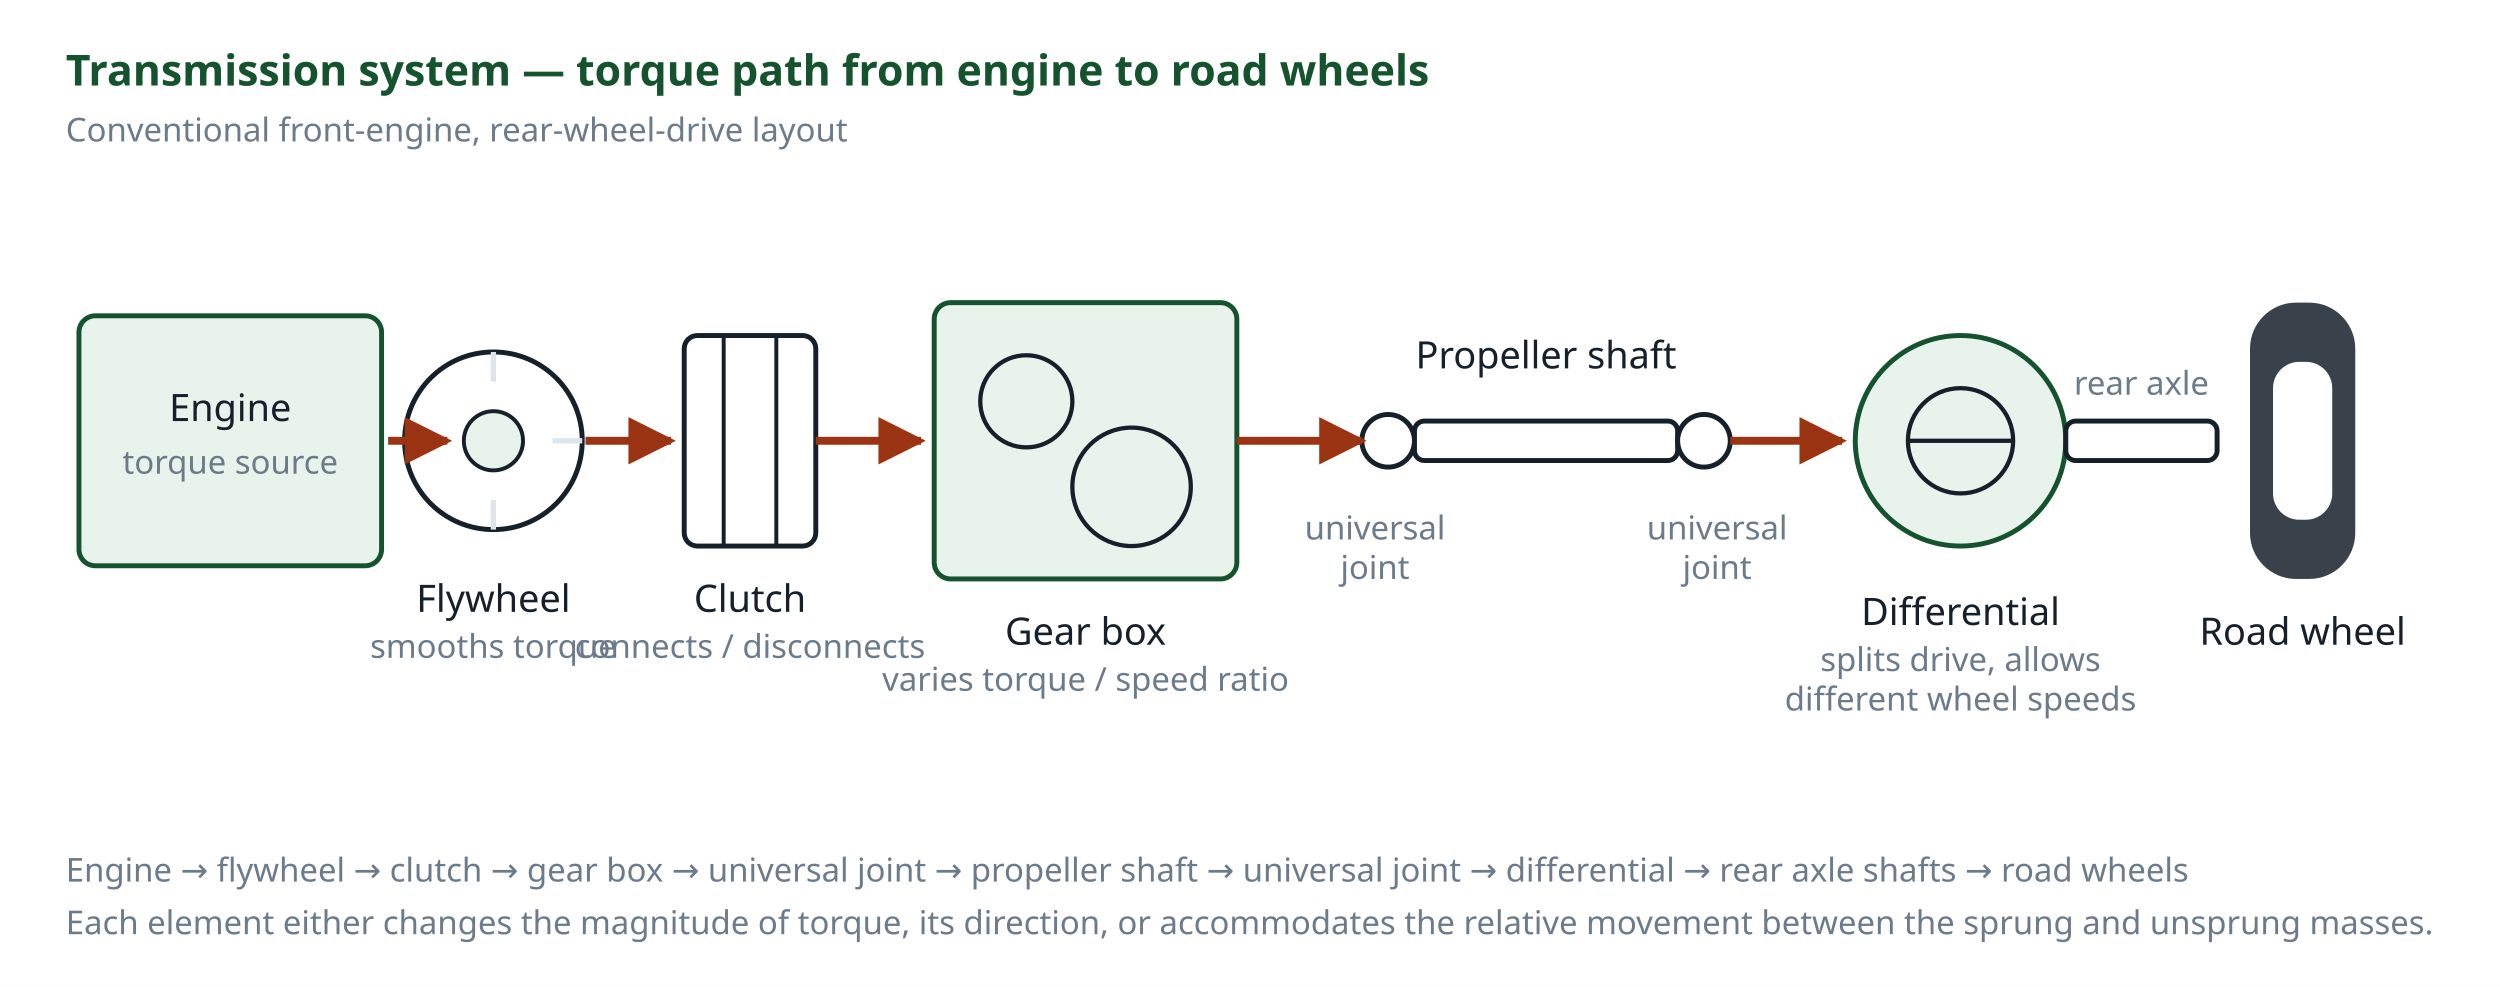
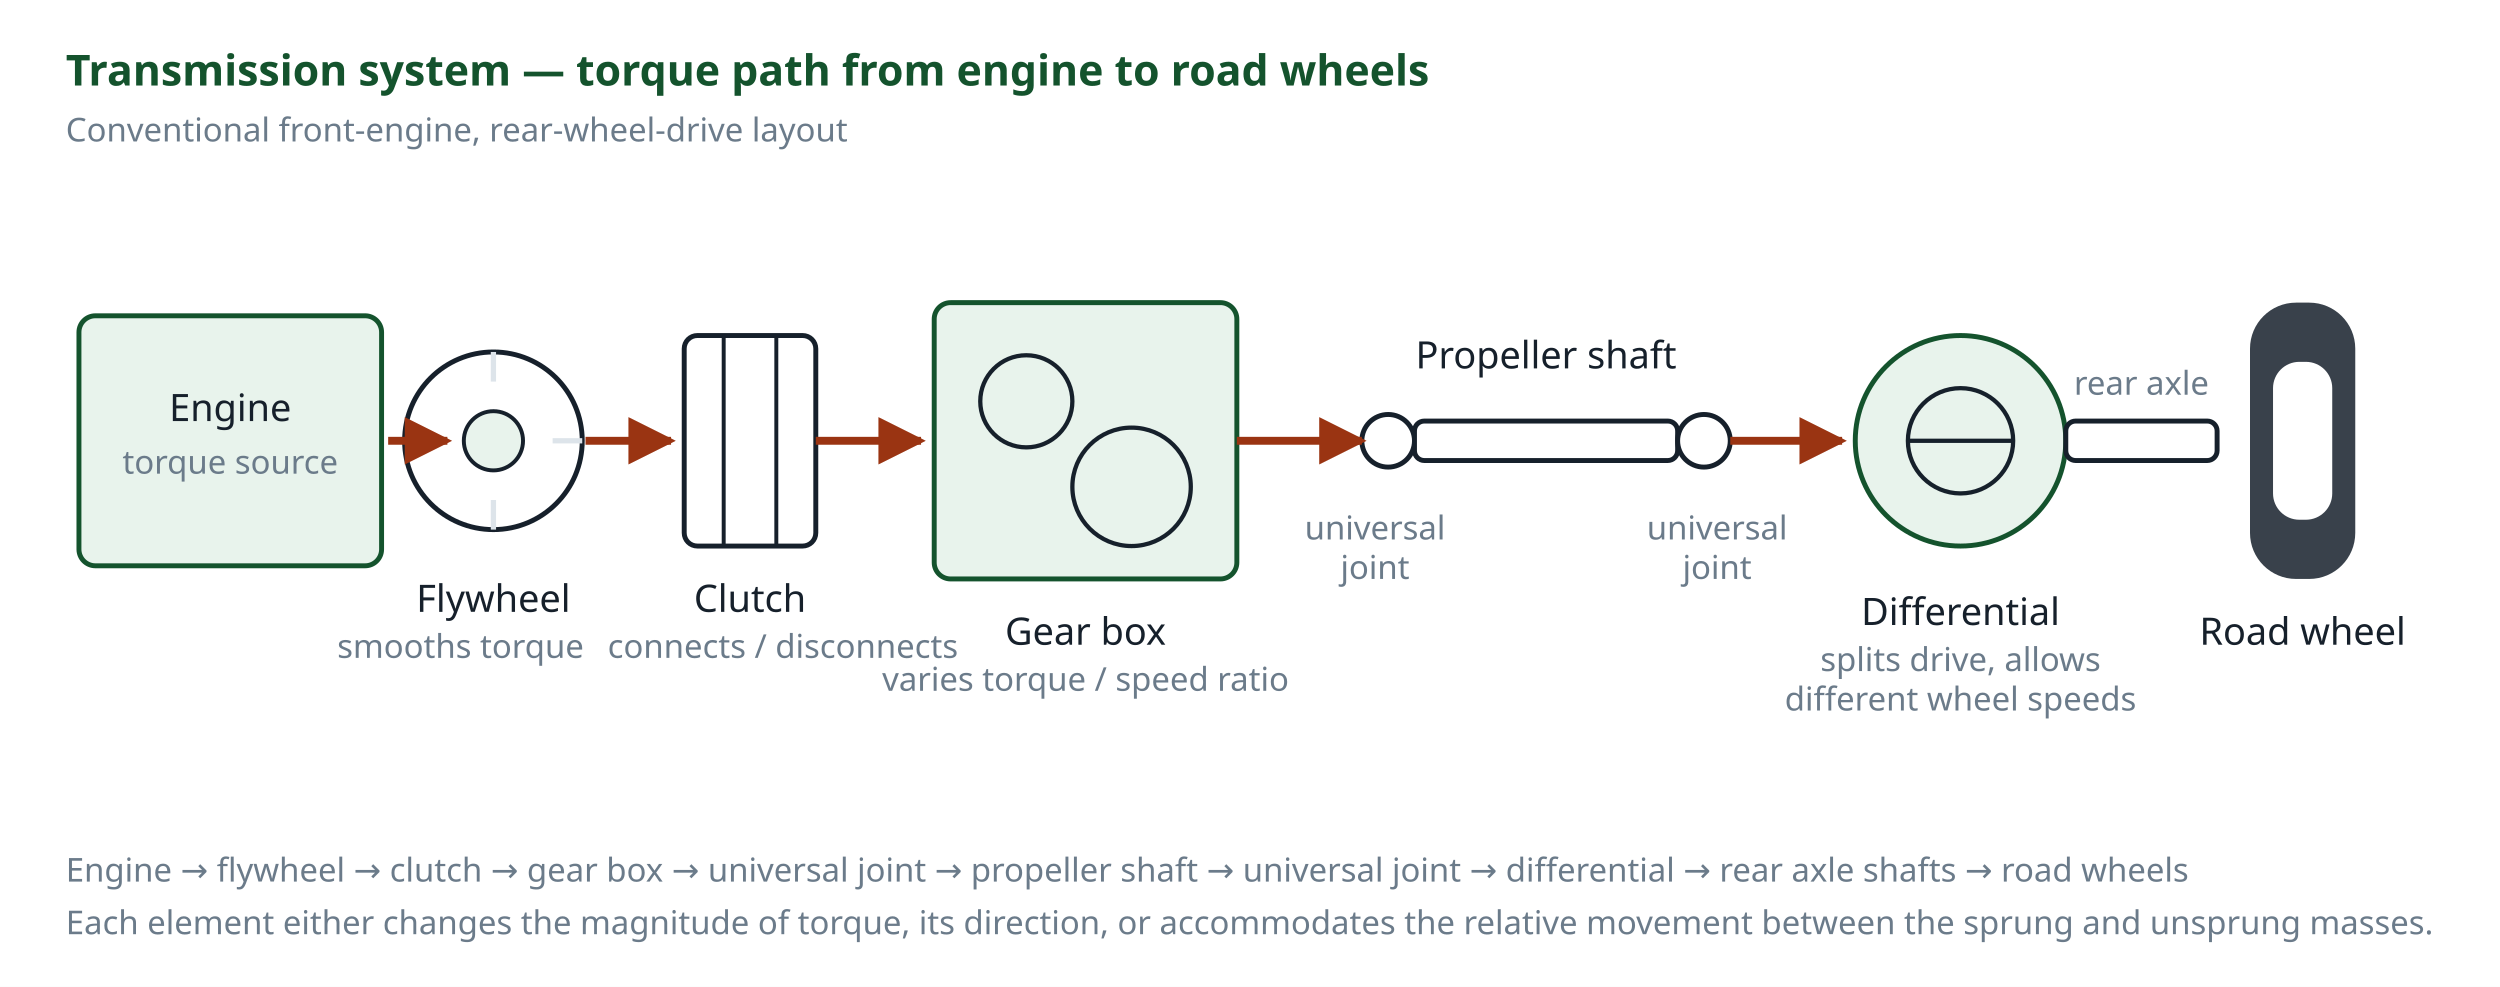
<svg xmlns="http://www.w3.org/2000/svg" viewBox="0 0 760 300" role="img" aria-label="Transmission system power flow from engine to road wheels">
  <style>
    .lbl{font-family:ui-sans-serif,system-ui,"Segoe UI",sans-serif;font-size:11.5px;fill:#16202b}
    .sm{font-family:ui-sans-serif,system-ui,"Segoe UI",sans-serif;font-size:10px;fill:#6b7b8a}
    .ttl{font-family:ui-sans-serif,system-ui,"Segoe UI",sans-serif;font-size:13px;font-weight:600;fill:#14532d}
    .bx{fill:#fff;stroke:#16202b;stroke-width:1.5}
    .bx2{fill:#e8f3ec;stroke:#14532d;stroke-width:1.5}
    .fl{fill:none;stroke:#9a3412;stroke-width:2.4;marker-end:url(#a2)}
  </style>
  <defs>
    <marker id="a2" viewBox="0 0 10 10" refX="9" refY="5" markerWidth="6" markerHeight="6" orient="auto-start-reverse">
      <path d="M0 0 L10 5 L0 10 z" fill="#9a3412" />
    </marker>
  </defs>
  <rect width="760" height="300" fill="#fff" />
  <text class="ttl" x="20" y="26">Transmission system — torque path from engine to road wheels</text>
  <text class="sm" x="20" y="43">Conventional front-engine, rear-wheel-drive layout</text>
  <rect class="bx2" x="24" y="96" width="92" height="76" rx="5" />
  <text class="lbl" x="70" y="128" text-anchor="middle">Engine</text>
  <text class="sm" x="70" y="144" text-anchor="middle">torque source</text>
  <g transform="translate(150,134)">
    <circle r="27" fill="#fff" stroke="#16202b" stroke-width="1.5" />
    <circle r="9" fill="#e8f3ec" stroke="#16202b" stroke-width="1.2" />
    <g stroke="#dde4ea" stroke-width="1.6">
      <path d="M-27 0 h9 M18 0 h9 M0 -27 v9 M0 18 v9" />
    </g>
    <text class="lbl" x="0" y="52" text-anchor="middle">Flywheel</text>
-     <text class="sm" x="0" y="66" text-anchor="middle">smooths torque</text>
+     <text class="sm" x="-10" y="66" text-anchor="middle">smooths torque</text>
  </g>
  <g transform="translate(228,134)">
    <rect class="bx" x="-20" y="-32" width="40" height="64" rx="4" />
    <path d="M-8 -32 v64 M8 -32 v64" stroke="#16202b" stroke-width="1.2" />
    <text class="lbl" x="0" y="52" text-anchor="middle">Clutch</text>
-     <text class="sm" x="0" y="66" text-anchor="middle">connects / disconnects</text>
+     <text class="sm" x="10" y="66" text-anchor="middle">connects / disconnects</text>
  </g>
  <g transform="translate(330,134)">
    <rect class="bx2" x="-46" y="-42" width="92" height="84" rx="5" />
    <g fill="none" stroke="#16202b" stroke-width="1.3">
      <circle cx="-18" cy="-12" r="14" />
      <circle cx="14" cy="14" r="18" />
    </g>
    <text class="lbl" x="0" y="62" text-anchor="middle">Gear box</text>
    <text class="sm" x="0" y="76" text-anchor="middle">varies torque / speed ratio</text>
  </g>
  <g transform="translate(452,134)">
    <circle cx="-30" cy="0" r="8" fill="#fff" stroke="#16202b" stroke-width="1.5" />
    <rect x="-22" y="-6" width="80" height="12" rx="3" class="bx" />
    <circle cx="66" cy="0" r="8" fill="#fff" stroke="#16202b" stroke-width="1.5" />
    <text class="lbl" x="18" y="-22" text-anchor="middle">Propeller shaft</text>
    <text class="sm" x="-34" y="30" text-anchor="middle">universal</text>
    <text class="sm" x="-34" y="42" text-anchor="middle">joint</text>
    <text class="sm" x="70" y="30" text-anchor="middle">universal</text>
    <text class="sm" x="70" y="42" text-anchor="middle">joint</text>
  </g>
  <g transform="translate(596,134)">
    <circle r="32" fill="#e8f3ec" stroke="#14532d" stroke-width="1.5" />
    <g fill="none" stroke="#16202b" stroke-width="1.3">
      <circle r="16" />
      <path d="M-16 0 h32" />
    </g>
    <text class="lbl" x="0" y="56" text-anchor="middle">Differential</text>
    <text class="sm" x="0" y="70" text-anchor="middle">splits drive, allows</text>
    <text class="sm" x="0" y="82" text-anchor="middle">different wheel speeds</text>
  </g>
  <rect class="bx" x="628" y="128" width="46" height="12" rx="3" />
  <text class="sm" x="651" y="120" text-anchor="middle">rear axle</text>
  <g transform="translate(700,134)">
    <rect x="-16" y="-42" width="32" height="84" rx="14" fill="#16202b" opacity=".85" />
    <rect x="-9" y="-24" width="18" height="48" rx="8" fill="#fff" />
    <text class="lbl" x="0" y="62" text-anchor="middle">Road wheel</text>
  </g>
  <path class="fl" d="M118 134 H136" />
  <path class="fl" d="M178 134 H204" />
  <path class="fl" d="M248 134 H280" />
  <path class="fl" d="M376 134 H414" />
  <path class="fl" d="M526 134 H560" />
  <text class="sm" x="20" y="268">Engine → flywheel → clutch → gear box → universal joint → propeller shaft → universal joint → differential → rear axle shafts → road wheels</text>
  <text class="sm" x="20" y="284">Each element either changes the magnitude of torque, its direction, or accommodates the relative movement between the sprung and unsprung masses.</text>
</svg>
